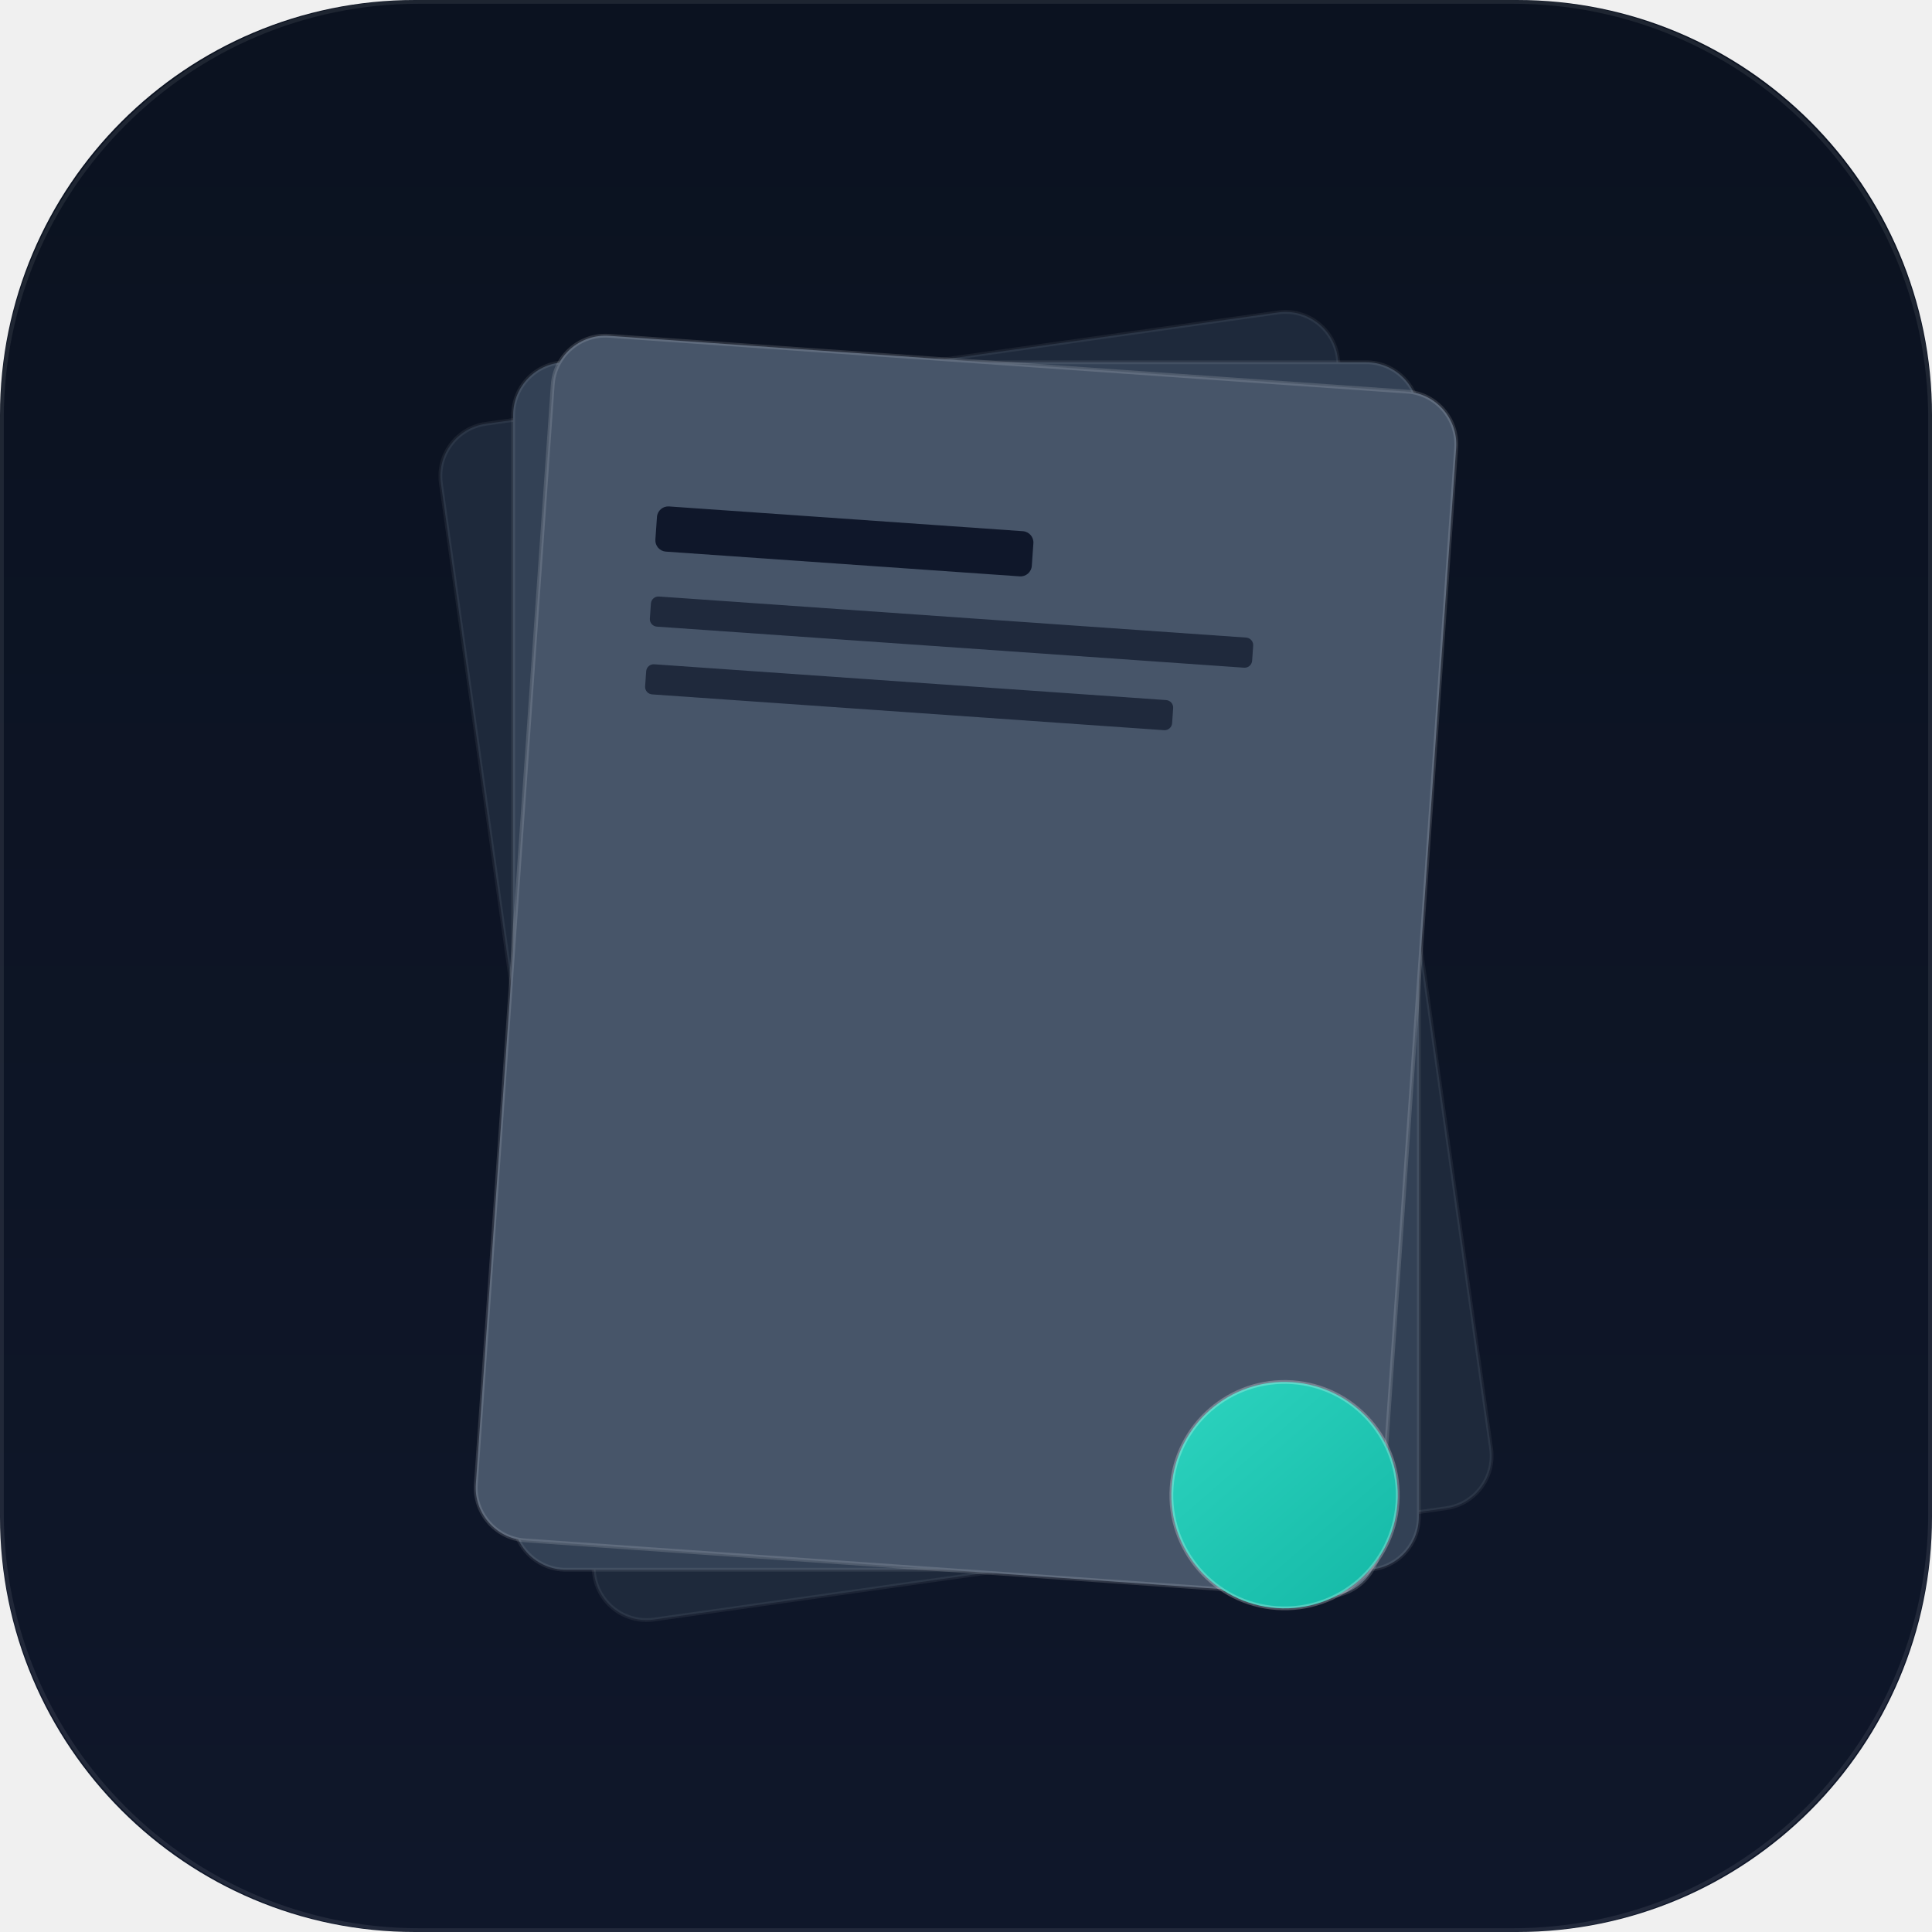
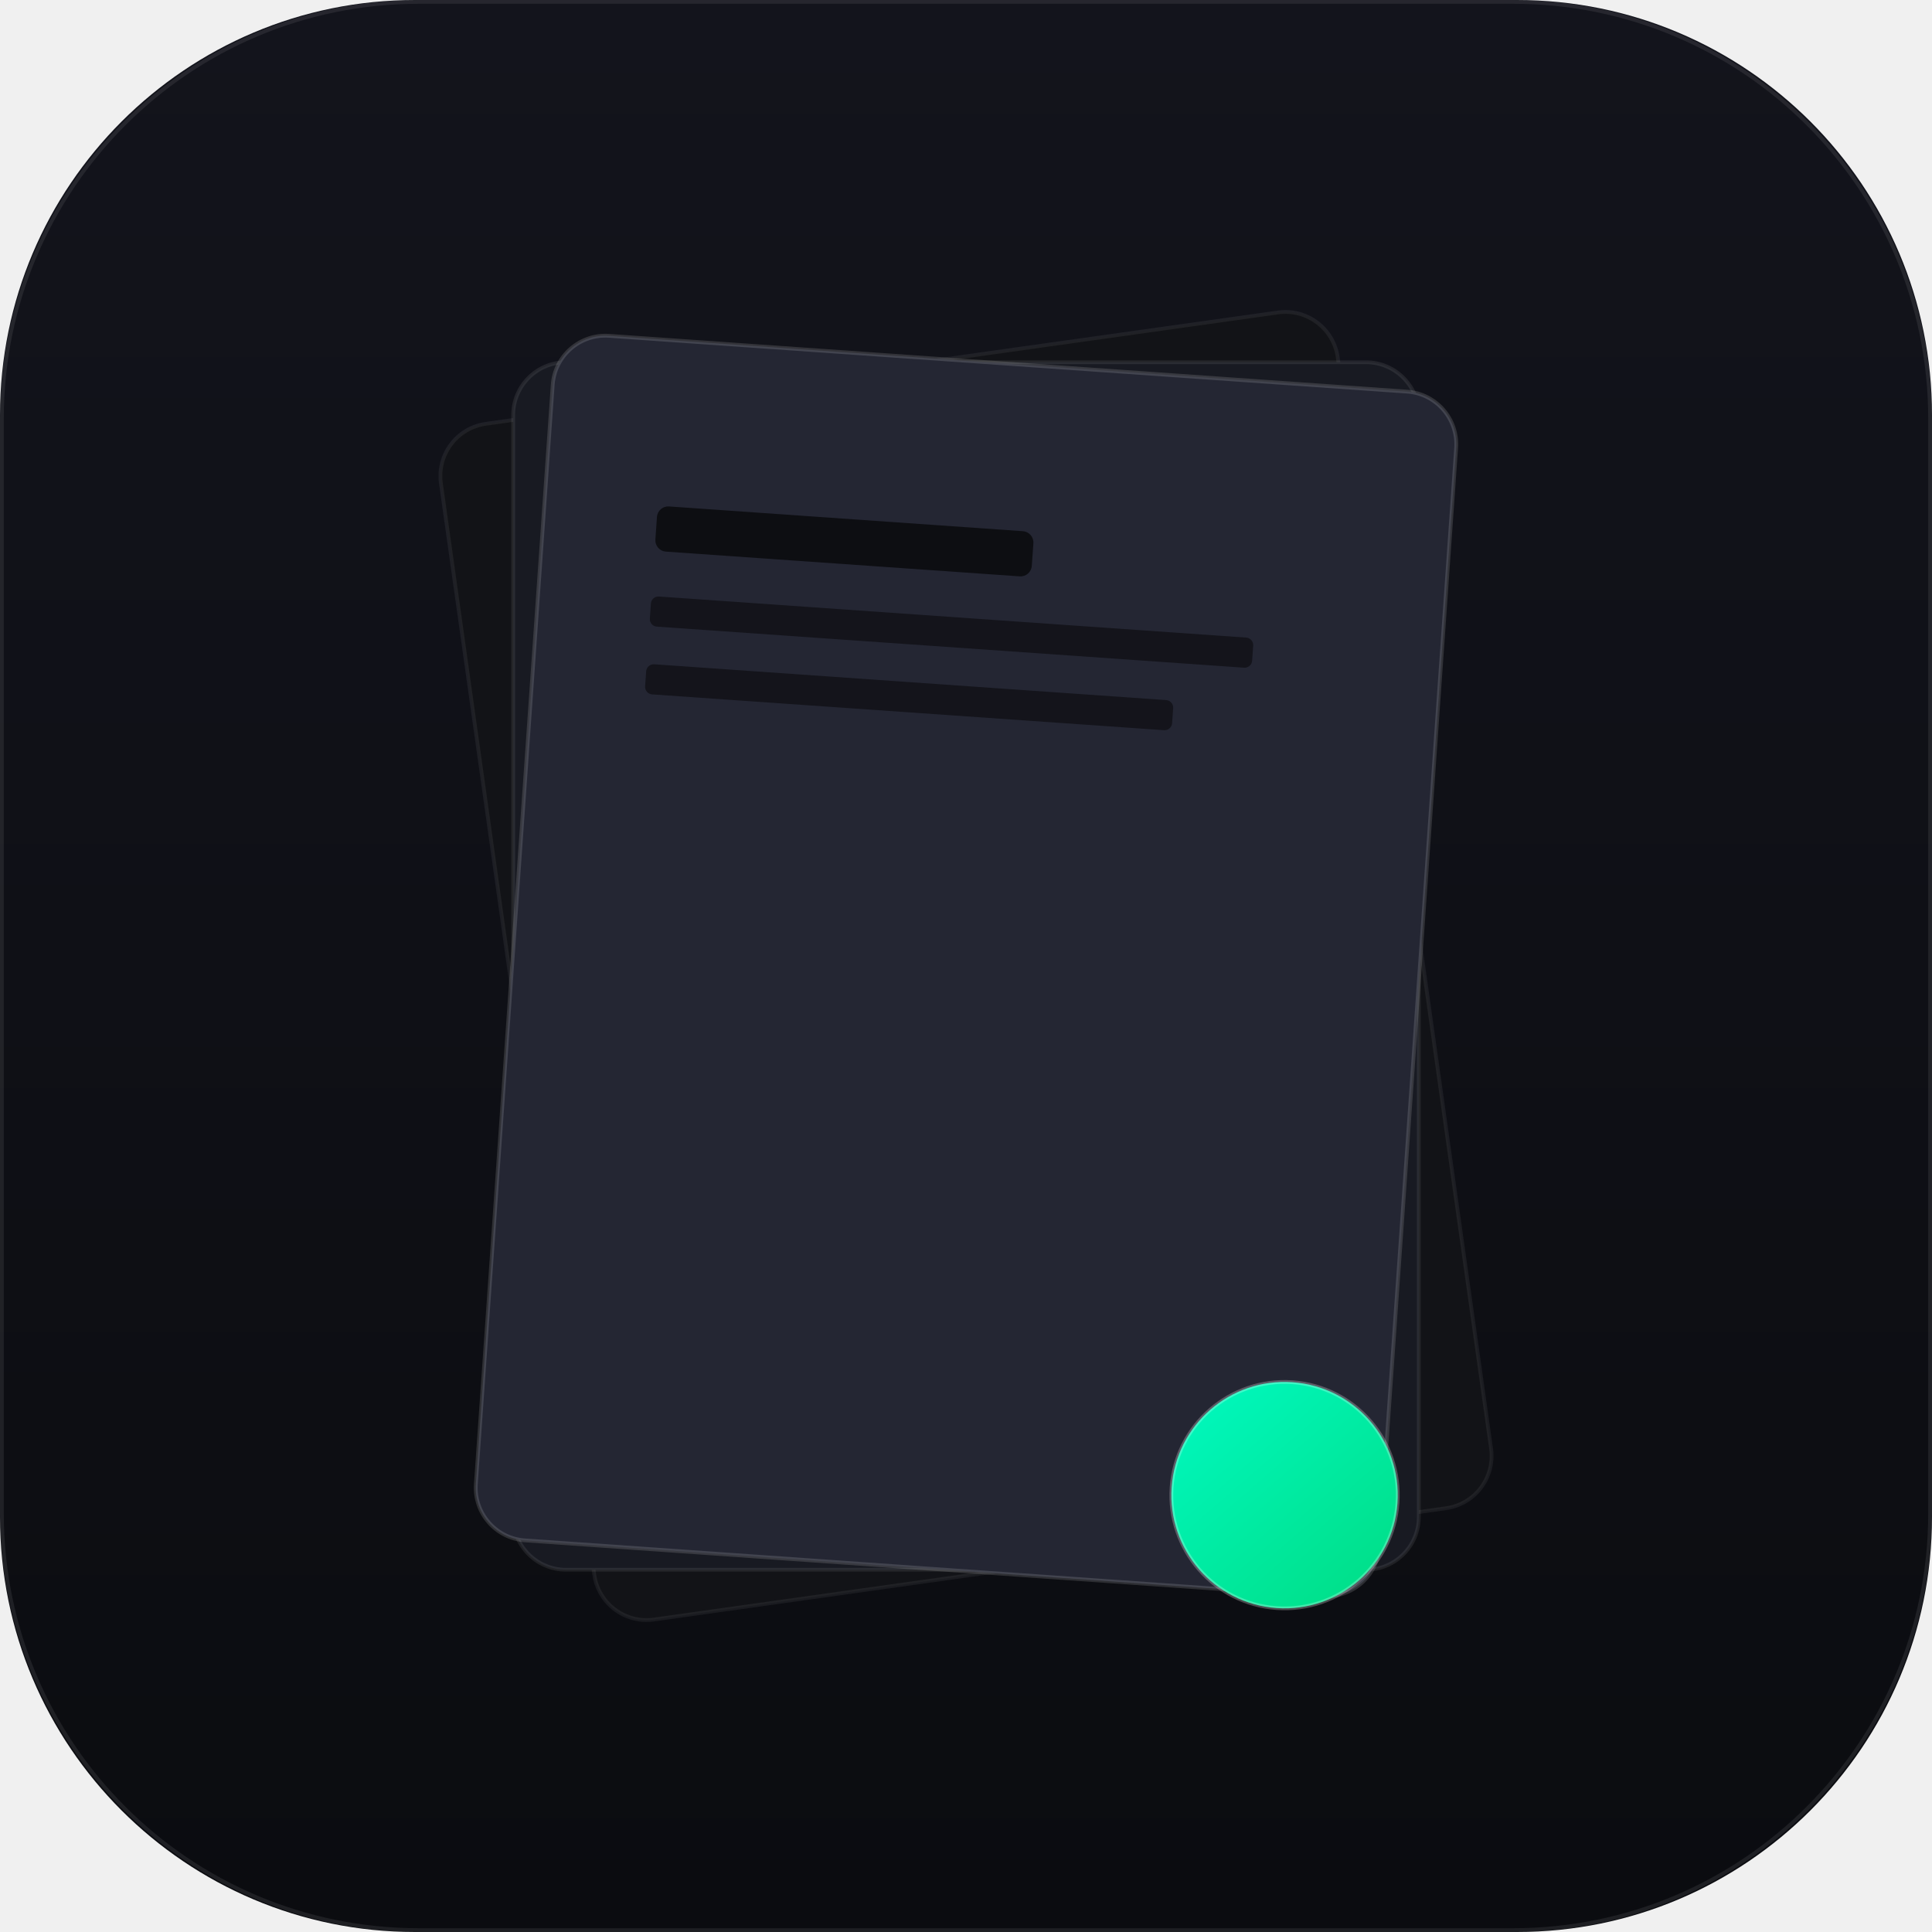
<svg xmlns="http://www.w3.org/2000/svg" width="1024" height="1024" viewBox="0 0 1024 1024">
  <defs>
    <linearGradient id="bgGradient" x1="0%" y1="0%" x2="0%" y2="100%">
-       <stop offset="0%" stop-color="#0B1220" />
-       <stop offset="100%" stop-color="#0F172A" />
+       <stop offset="0%" stop-color="#13141C" />
+       <stop offset="100%" stop-color="#0B0C10" />
    </linearGradient>
    <linearGradient id="dotGradient" x1="0%" y1="0%" x2="100%" y2="100%">
-       <stop offset="0%" stop-color="#2DD4BF" />
-       <stop offset="100%" stop-color="#14B8A6" />
+       <stop offset="0%" stop-color="#00FAC2" />
+       <stop offset="100%" stop-color="#00DC82" />
    </linearGradient>
  </defs>
  <rect width="1024" height="1024" rx="220" ry="220" fill="url(#bgGradient)" />
  <g>
-     <rect x="272" y="192" width="480" height="640" rx="28" ry="28" fill="#1E293B" stroke="#FFFFFF" stroke-opacity="0.06" stroke-width="2" transform="rotate(-8 512 512)" />
+     <rect x="272" y="192" width="480" height="640" rx="28" ry="28" fill="#121317" stroke="#FFFFFF" stroke-opacity="0.06" stroke-width="2" transform="rotate(-8 512 512)" />
  </g>
  <g>
-     <rect x="272" y="192" width="480" height="640" rx="28" ry="28" fill="#334155" stroke="#FFFFFF" stroke-opacity="0.08" stroke-width="2" />
+     <rect x="272" y="192" width="480" height="640" rx="28" ry="28" fill="#181A22" stroke="#FFFFFF" stroke-opacity="0.08" stroke-width="2" />
  </g>
  <g transform="rotate(4 512 512)">
-     <rect x="272" y="192" width="480" height="640" rx="28" ry="28" fill="#475569" stroke="#FFFFFF" stroke-opacity="0.14" stroke-width="2" />
-     <rect x="332" y="280" width="200" height="24" rx="6" ry="6" fill="#0F172A" />
-     <rect x="332" y="328" width="320" height="16" rx="4" ry="4" fill="#0F172A" fill-opacity="0.7" />
-     <rect x="332" y="364" width="280" height="16" rx="4" ry="4" fill="#0F172A" fill-opacity="0.7" />
+     <rect x="272" y="192" width="480" height="640" rx="28" ry="28" fill="#242633" stroke="#FFFFFF" stroke-opacity="0.14" stroke-width="2" />
+     <rect x="332" y="280" width="200" height="24" rx="6" ry="6" fill="#0D0E12" />
+     <rect x="332" y="328" width="320" height="16" rx="4" ry="4" fill="#0D0E12" fill-opacity="0.7" />
+     <rect x="332" y="364" width="280" height="16" rx="4" ry="4" fill="#0D0E12" fill-opacity="0.7" />
    <circle cx="700" cy="780" r="60" fill="url(#dotGradient)" />
    <circle cx="700" cy="780" r="60" fill="none" stroke="#FFFFFF" stroke-opacity="0.25" stroke-width="2" />
  </g>
  <rect x="2" y="2" width="1020" height="1020" rx="218" ry="218" fill="none" stroke="url(#bgGradient)" stroke-opacity="0" stroke-width="0" />
  <rect x="1" y="1" width="1022" height="1022" rx="221" ry="221" fill="none" stroke="#FFFFFF" stroke-opacity="0.08" stroke-width="2" />
</svg>
